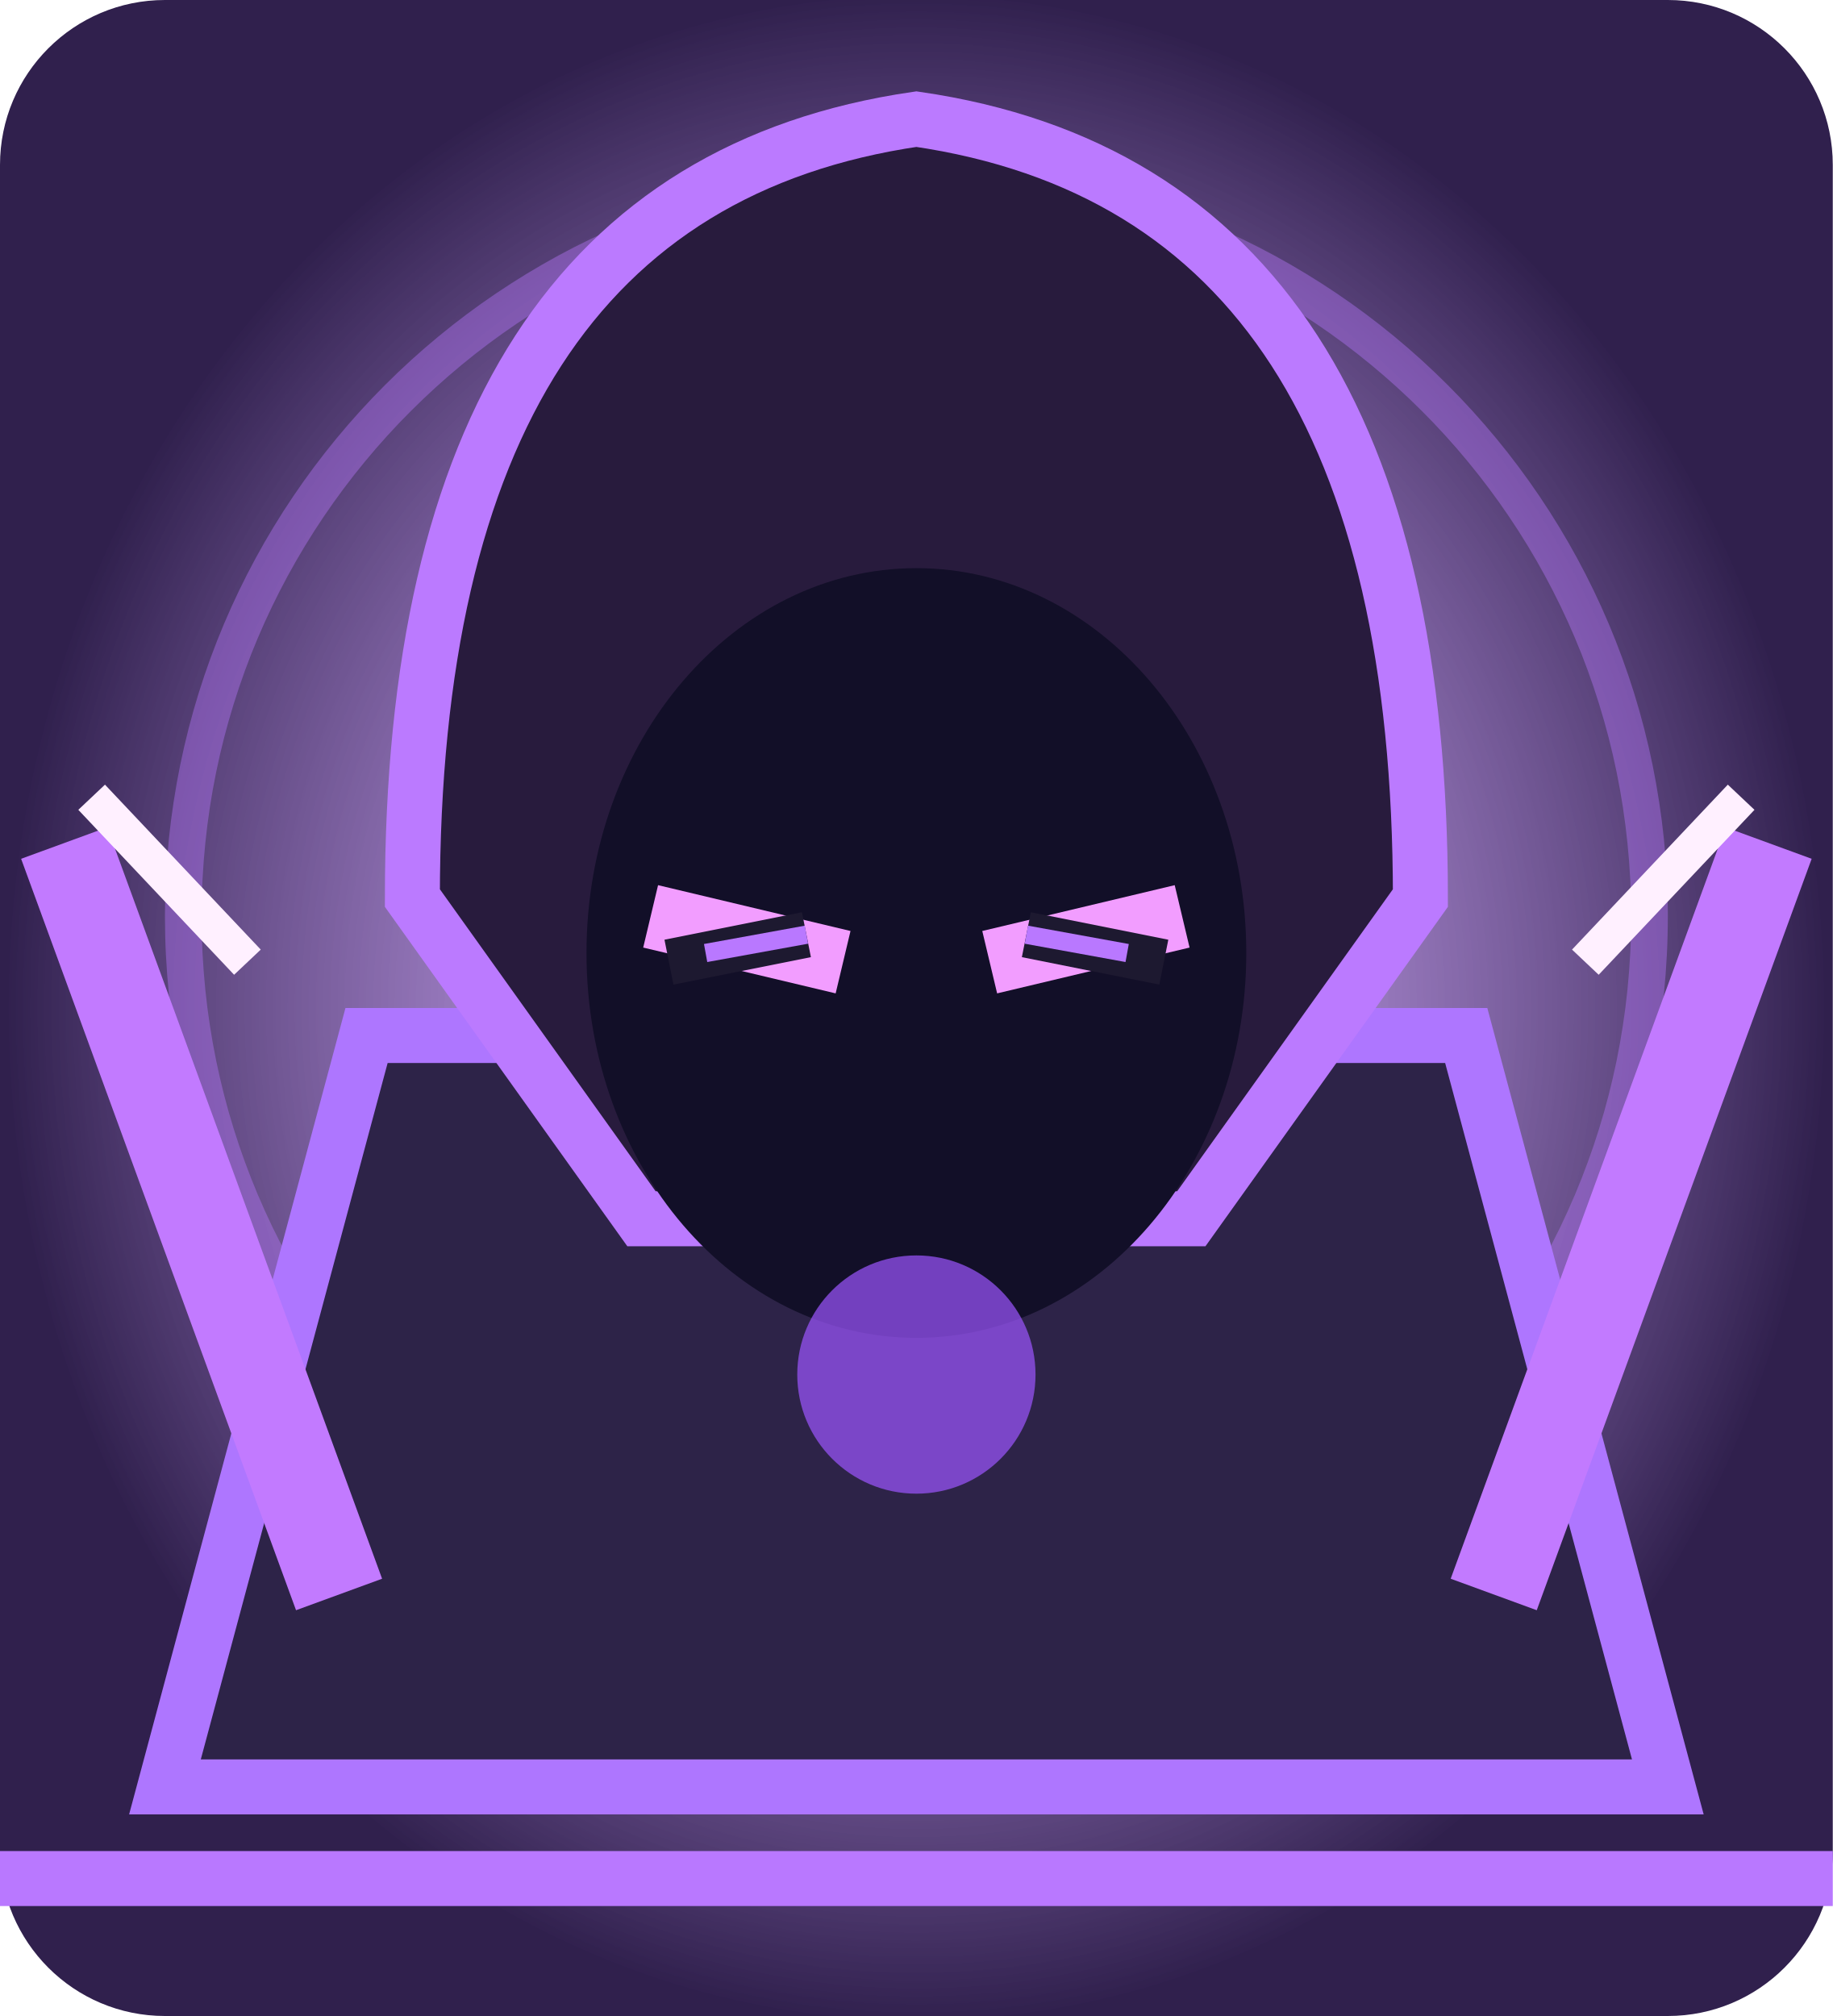
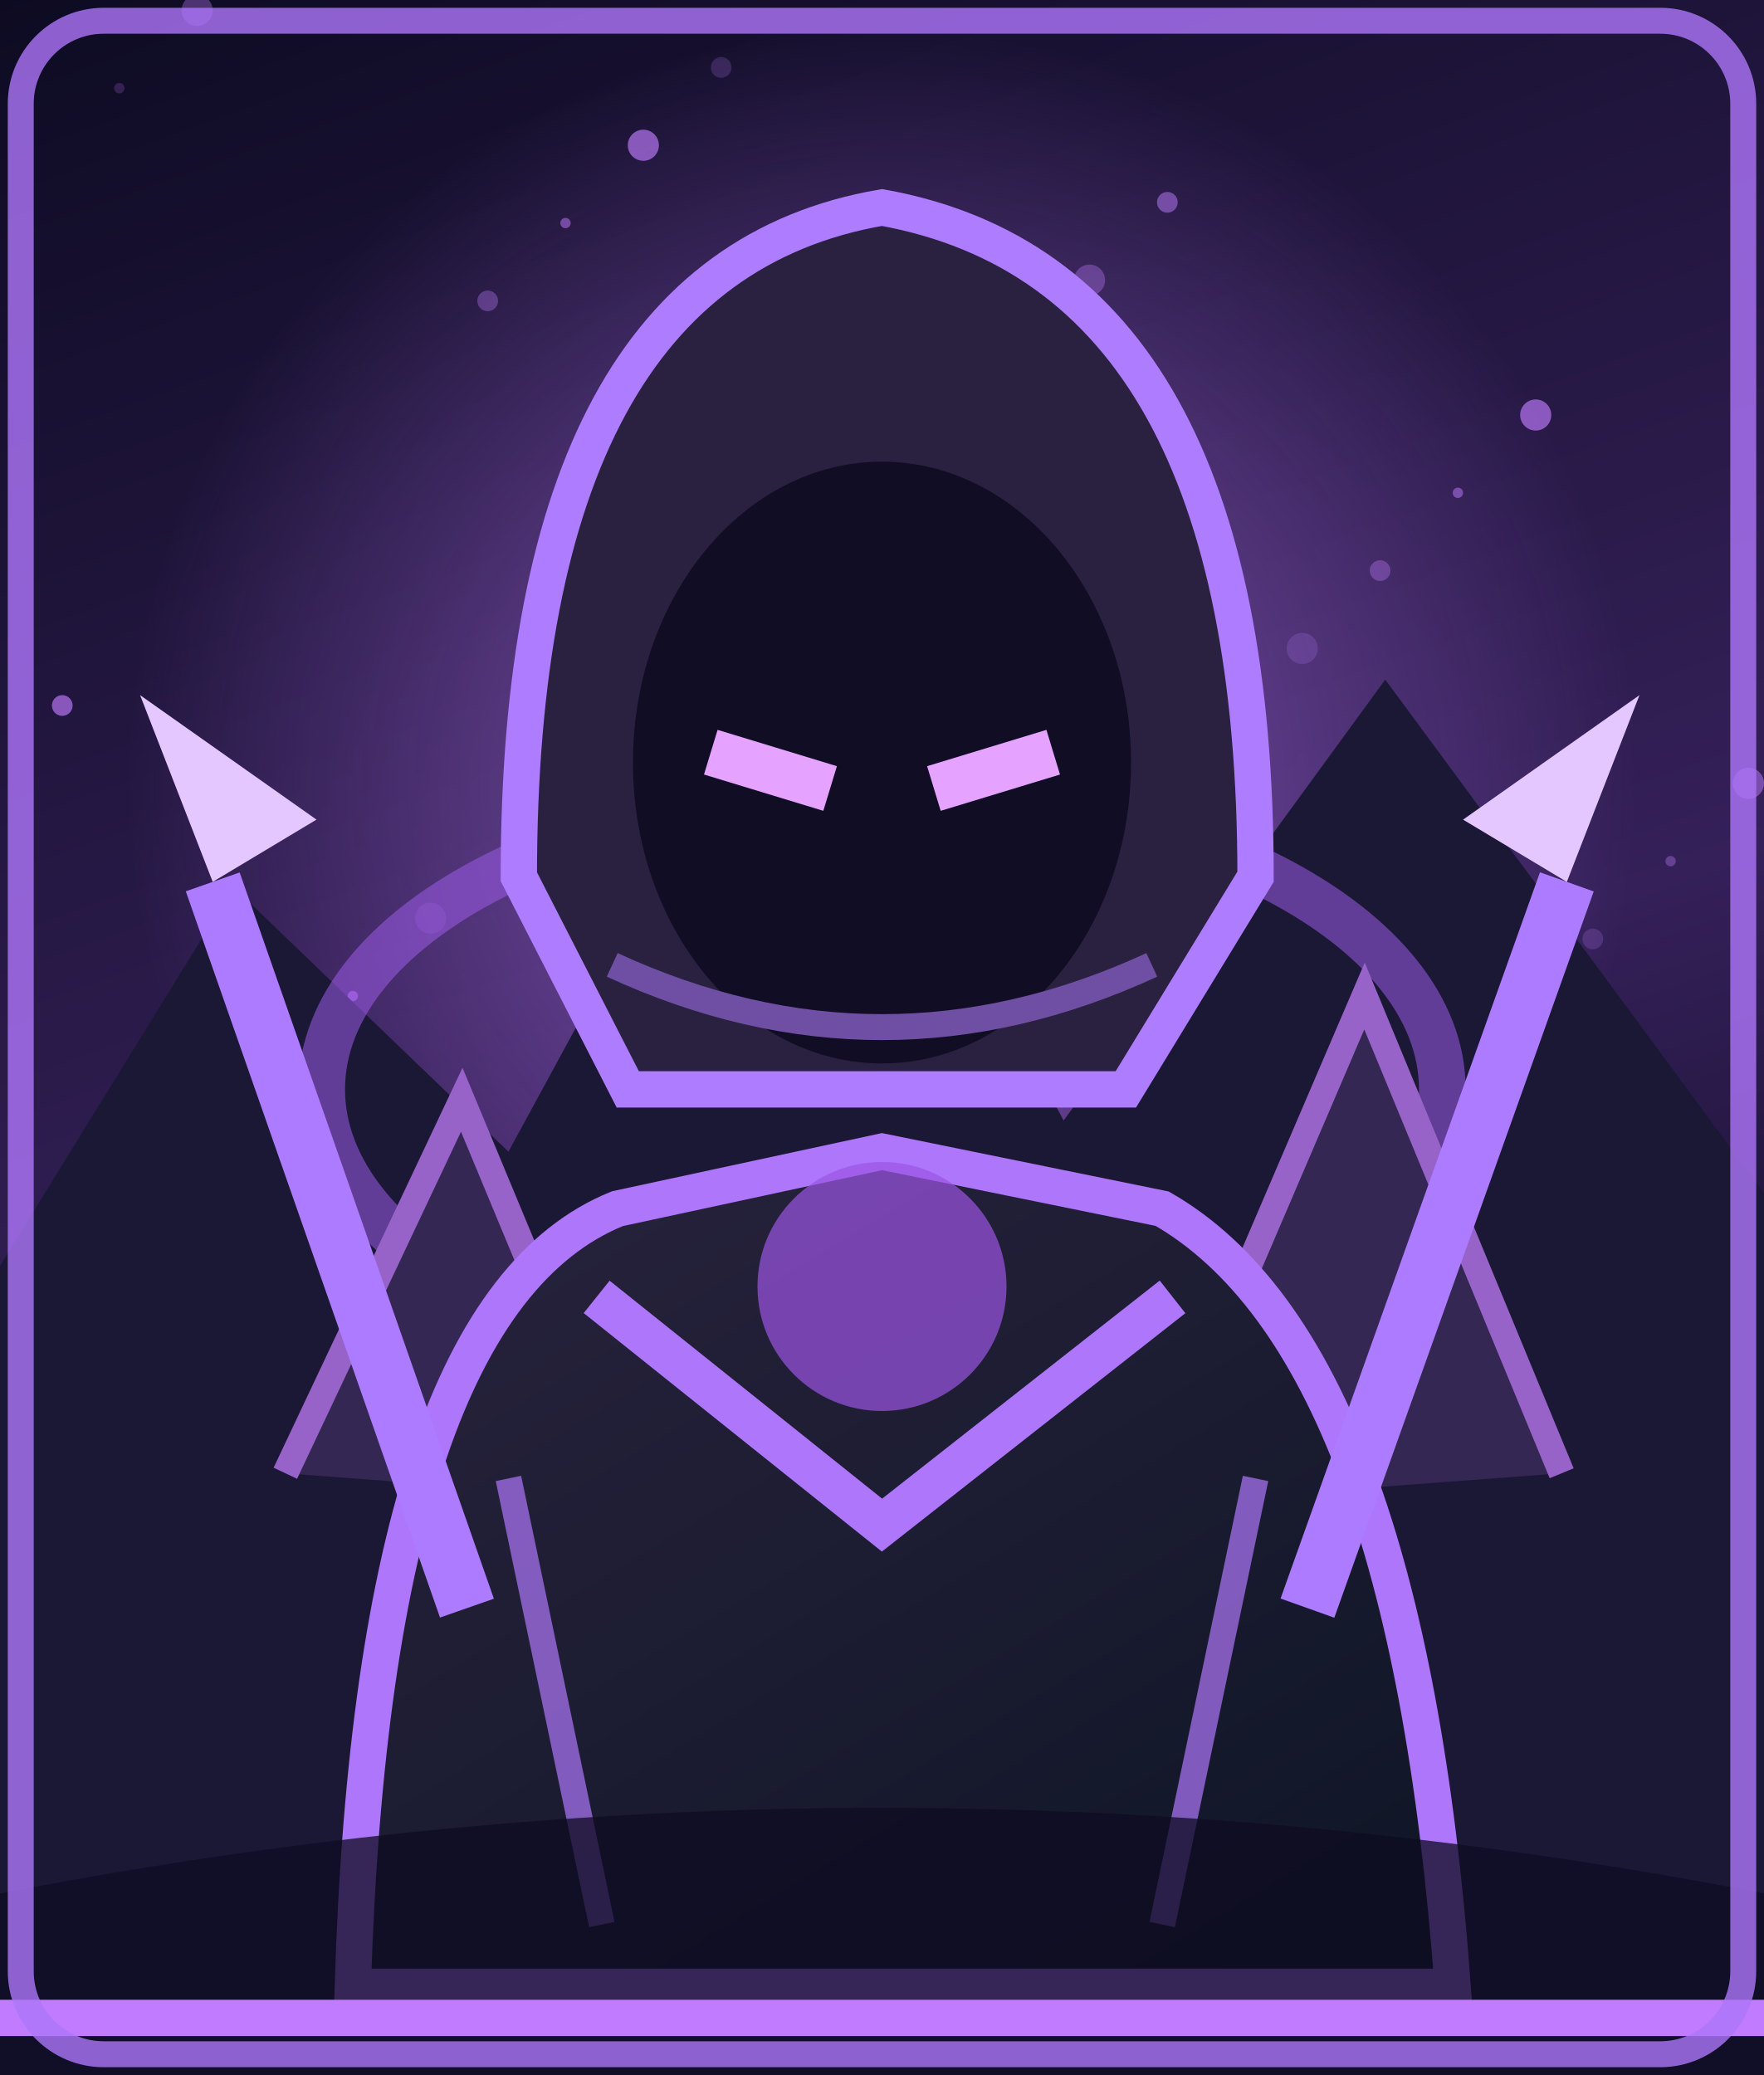
- <svg xmlns="http://www.w3.org/2000/svg" width="200" height="220" viewBox="0 0 200 220">
+ <svg xmlns="http://www.w3.org/2000/svg" width="340" height="400" viewBox="0 0 340 400">
  <defs>
-     <radialGradient id="a">
-       <stop stop-color="#b978ff" stop-opacity=".5" />
-       <stop offset="1" stop-color="#30204d" />
+     <linearGradient id="sky" x2=".3" y2="1">
+       <stop stop-color="#0d0b22" />
+       <stop offset=".65" stop-color="#352059" />
+       <stop offset="1" stop-color="#0d0b22" />
+     </linearGradient>
+     <radialGradient id="halo">
+       <stop stop-color="#c07bff" stop-opacity=".6" />
+       <stop offset="1" stop-color="#c07bff" stop-opacity="0" />
    </radialGradient>
+     <linearGradient id="coat" x2=".8" y2="1">
+       <stop stop-color="#29233e" />
+       <stop offset="1" stop-color="#101627" />
+     </linearGradient>
  </defs>
-   <rect width="200" height="220" rx="18" fill="url(#a)" />
-   <circle cx="100" cy="100" r="80" fill="none" stroke="#b978ff" stroke-opacity=".4" stroke-width="4" />
-   <path d="M40 113 L18 195 L182 195 L160 113Z" fill="#2d2348" stroke="#ae76ff" stroke-width="6" />
-   <path d="M45 98 Q45 21 100 13 Q155 21 155 98 L130 133 L70 133Z" fill="#281b3d" stroke="#bb7aff" stroke-width="6" />
-   <ellipse cx="100" cy="104" rx="36" ry="42" fill="#120f28" />
-   <path d="M71 100 L92 105 M108 105 L129 100" stroke="#f29dff" stroke-width="7" />
-   <path d="M37 174 L7 92 M163 174 L193 92" stroke="#c27aff" stroke-width="10" />
-   <path d="M10 87 L27 105 M190 87 L173 105" stroke="#fff0ff" stroke-width="4" />
-   <circle cx="100" cy="150" r="13" fill="#9c55ff" opacity=".7" />
-   <path d="M73 105 L88 102 M112 102 L127 105" stroke="#1d1930" stroke-width="5" />
-   <path d="M77 104 L88 102 M112 102 L123 104" stroke="#b978ff" stroke-width="2" />
-   <path d="M0 205 L200 205" stroke="#b978ff" stroke-width="6" />
+   <rect width="340" height="400" fill="url(#sky)" />
+   <circle cx="23" cy="17" r="1" fill="#c07bff" opacity="0.2" />
+   <circle cx="94" cy="58" r="2" fill="#c07bff" opacity="0.35" />
+   <circle cx="165" cy="99" r="3" fill="#c07bff" opacity="0.5" />
+   <circle cx="236" cy="140" r="1" fill="#c07bff" opacity="0.65" />
+   <circle cx="307" cy="181" r="2" fill="#c07bff" opacity="0.2" />
+   <circle cx="38" cy="2" r="3" fill="#c07bff" opacity="0.35" />
+   <circle cx="109" cy="43" r="1" fill="#c07bff" opacity="0.5" />
+   <circle cx="180" cy="84" r="2" fill="#c07bff" opacity="0.65" />
+   <circle cx="251" cy="125" r="3" fill="#c07bff" opacity="0.2" />
+   <circle cx="322" cy="166" r="1" fill="#c07bff" opacity="0.35" />
+   <circle cx="53" cy="207" r="2" fill="#c07bff" opacity="0.5" />
+   <circle cx="124" cy="28" r="3" fill="#c07bff" opacity="0.65" />
+   <circle cx="195" cy="69" r="1" fill="#c07bff" opacity="0.2" />
+   <circle cx="266" cy="110" r="2" fill="#c07bff" opacity="0.35" />
+   <circle cx="337" cy="151" r="3" fill="#c07bff" opacity="0.5" />
+   <circle cx="68" cy="192" r="1" fill="#c07bff" opacity="0.65" />
+   <circle cx="139" cy="13" r="2" fill="#c07bff" opacity="0.2" />
+   <circle cx="210" cy="54" r="3" fill="#c07bff" opacity="0.35" />
+   <circle cx="281" cy="95" r="1" fill="#c07bff" opacity="0.5" />
+   <circle cx="12" cy="136" r="2" fill="#c07bff" opacity="0.65" />
+   <circle cx="83" cy="177" r="3" fill="#c07bff" opacity="0.2" />
+   <circle cx="154" cy="218" r="1" fill="#c07bff" opacity="0.35" />
+   <circle cx="225" cy="39" r="2" fill="#c07bff" opacity="0.5" />
+   <circle cx="296" cy="80" r="3" fill="#c07bff" opacity="0.65" />
+   <circle cx="170" cy="151" r="146" fill="url(#halo)" />
+   <path d="M0 244L45 171 98 222 154 119 205 216 267 131 340 230V400H0Z" fill="#1b1836" />
+   <ellipse cx="170" cy="210" rx="108" ry="57" fill="none" stroke="#9c5be7" stroke-width="9" opacity=".55" />
+   <path d="M55 284L89 212 121 289M221 290L263 192 301 284" fill="#342753" stroke="#9863c9" stroke-width="5" />
+   <path d="M68 383Q72 252 119 233L170 222 224 233Q271 260 280 383Z" fill="url(#coat)" stroke="#ae76fa" stroke-width="7" />
+   <path d="M115 250L170 294 226 250" fill="none" stroke="#ae76fa" stroke-width="8" />
+   <path d="M98 285L116 371M242 285L224 371" stroke="#ae76fa" stroke-width="5" opacity=".7" />
+   <path d="M100 169Q100 52 170 40Q242 53 242 169L217 210 121 210Z" fill="#29213f" stroke="#ae7cff" stroke-width="7" />
+   <ellipse cx="170" cy="147" rx="48" ry="58" fill="#100d24" />
+   <path d="M137 145L160 152M180 152L203 145" stroke="#e6a2ff" stroke-width="9" />
+   <path d="M118 186Q170 210 222 186" fill="none" stroke="#6f4fa3" stroke-width="5" />
+   <path d="M90 310L41 170M252 310L302 170" stroke="#ad7bff" stroke-width="11" />
+   <path d="M41 170L27 134 61 158M302 170L316 134 282 158" fill="#e5c7ff" />
+   <circle cx="170" cy="248" r="24" fill="#9b54e3" opacity=".7" />
+   <path d="M0 365Q170 332 340 365V400H0Z" fill="#0d0b22" opacity=".75" />
+   <path d="M0 389H340" stroke="#c07bff" stroke-width="7" />
+   <rect x="4" y="4" width="332" height="392" rx="16" fill="none" stroke="#ae76fa" stroke-width="5" opacity=".8" />
</svg>
